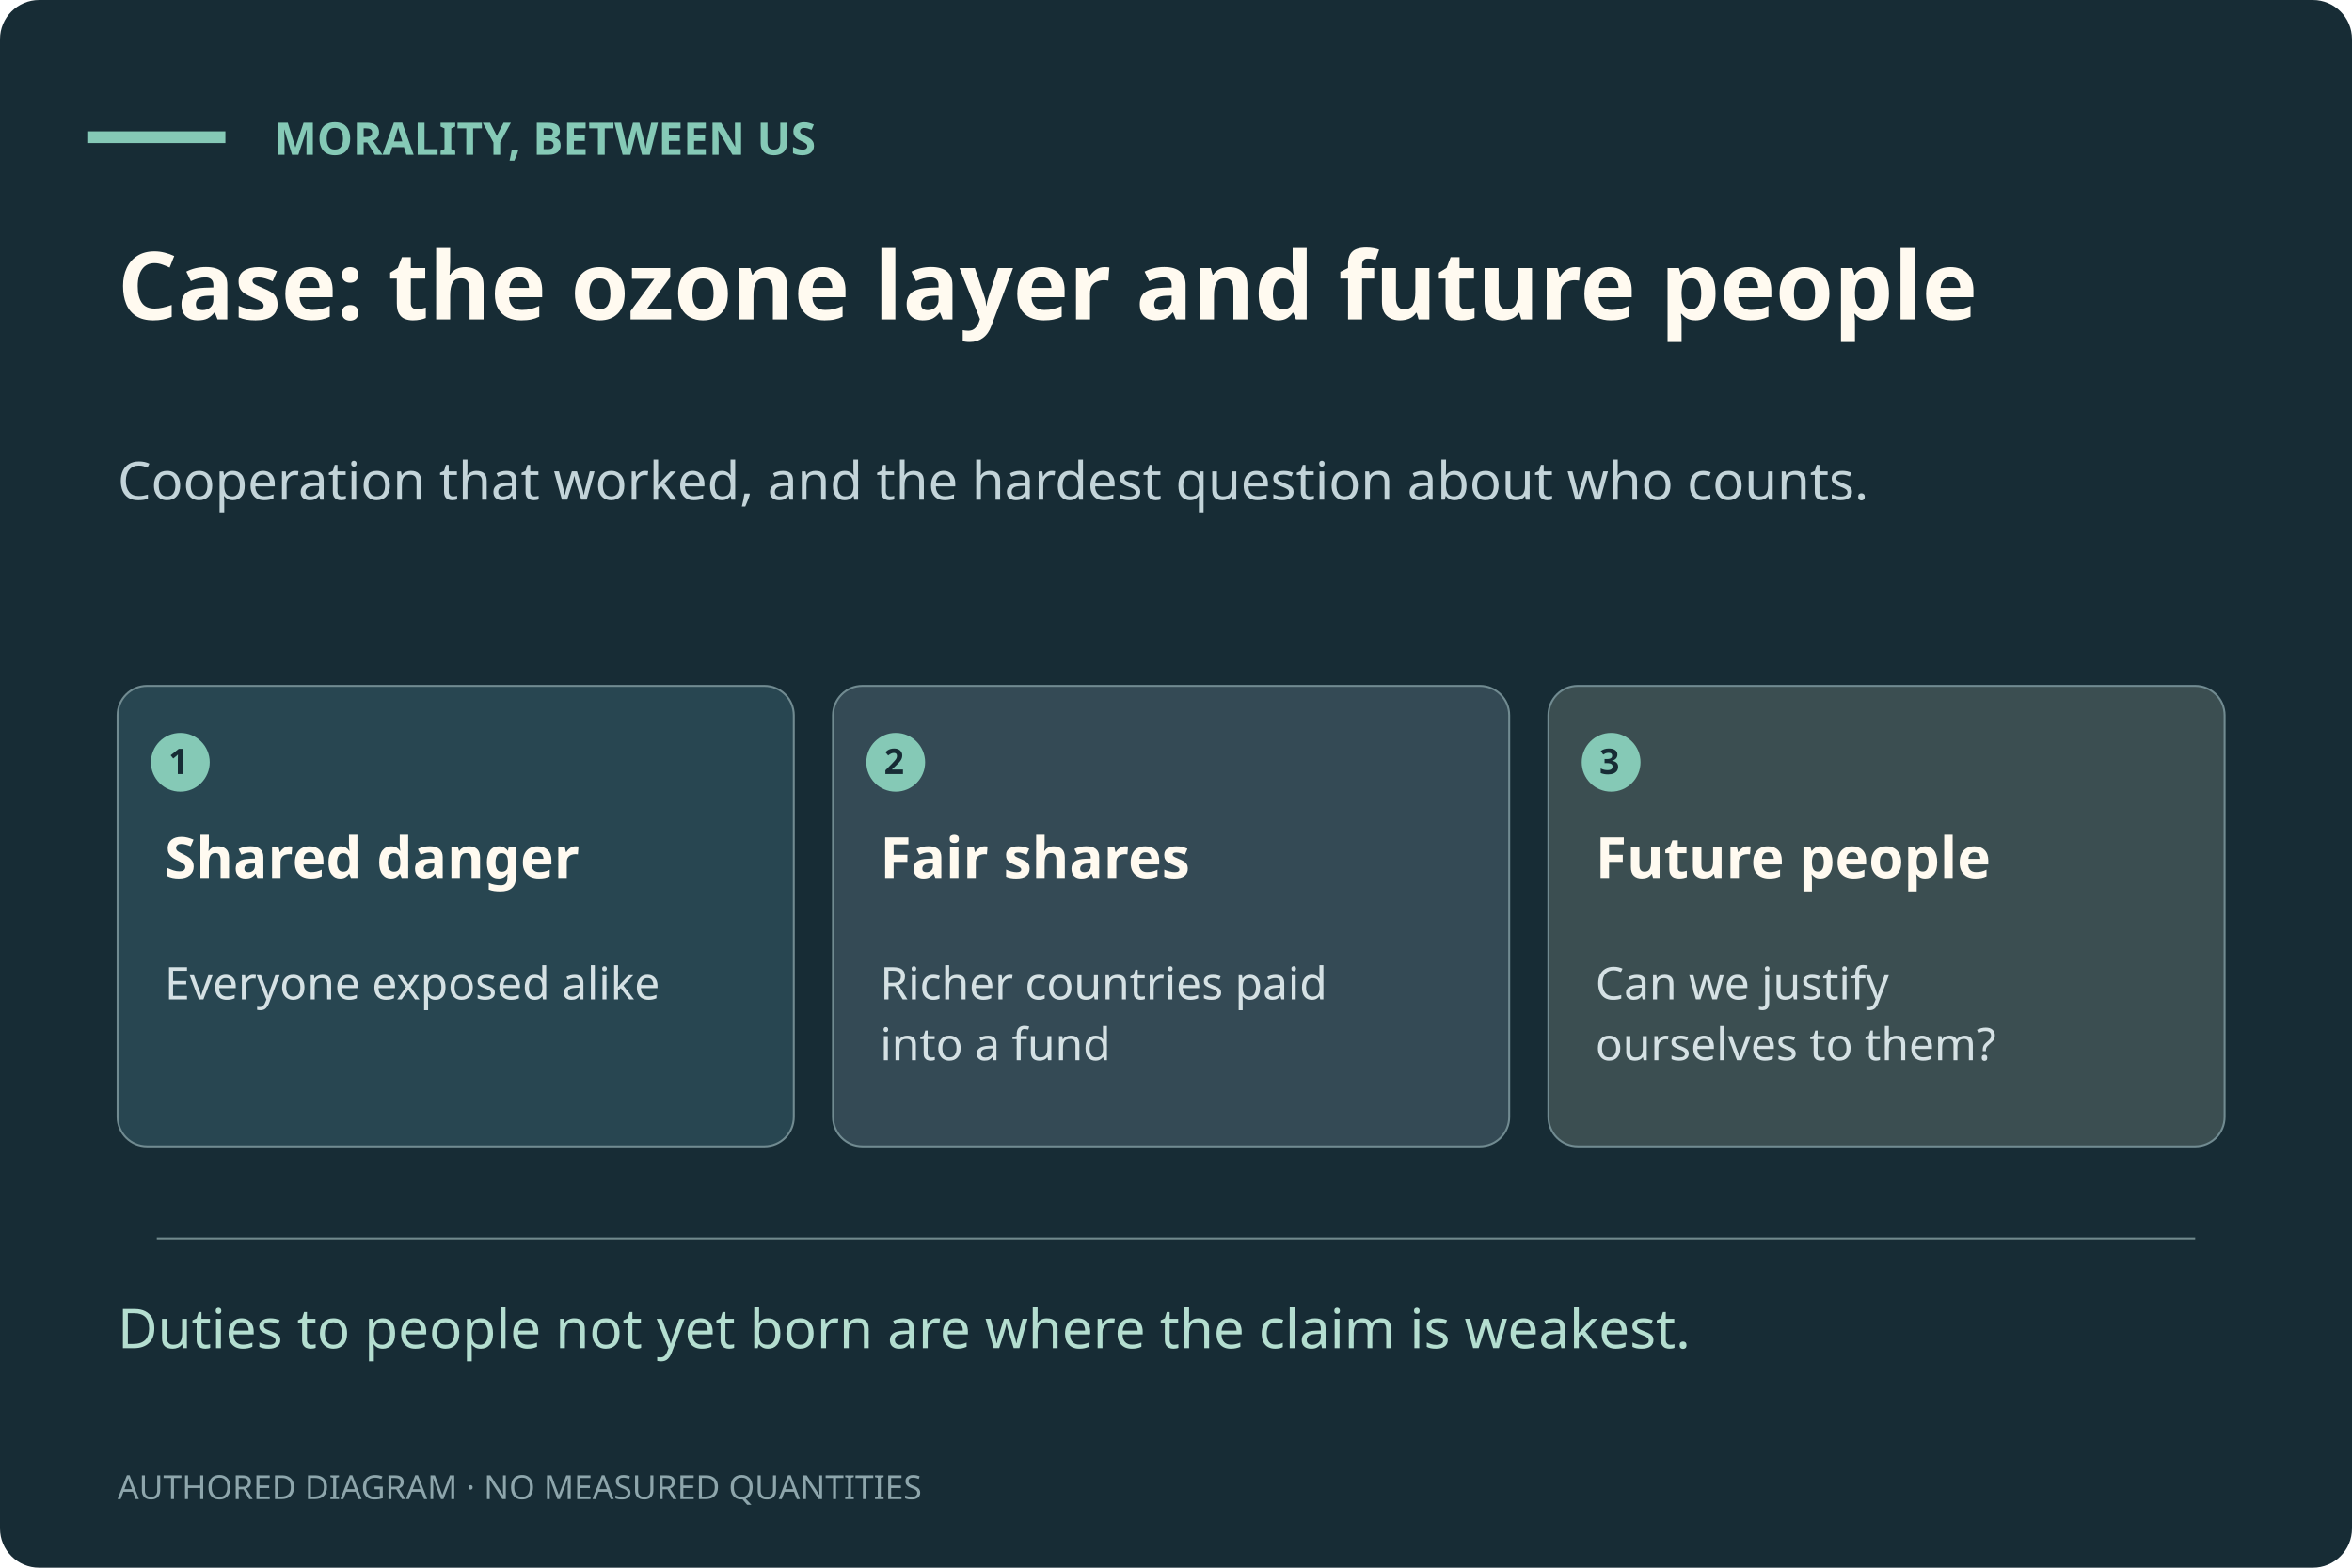
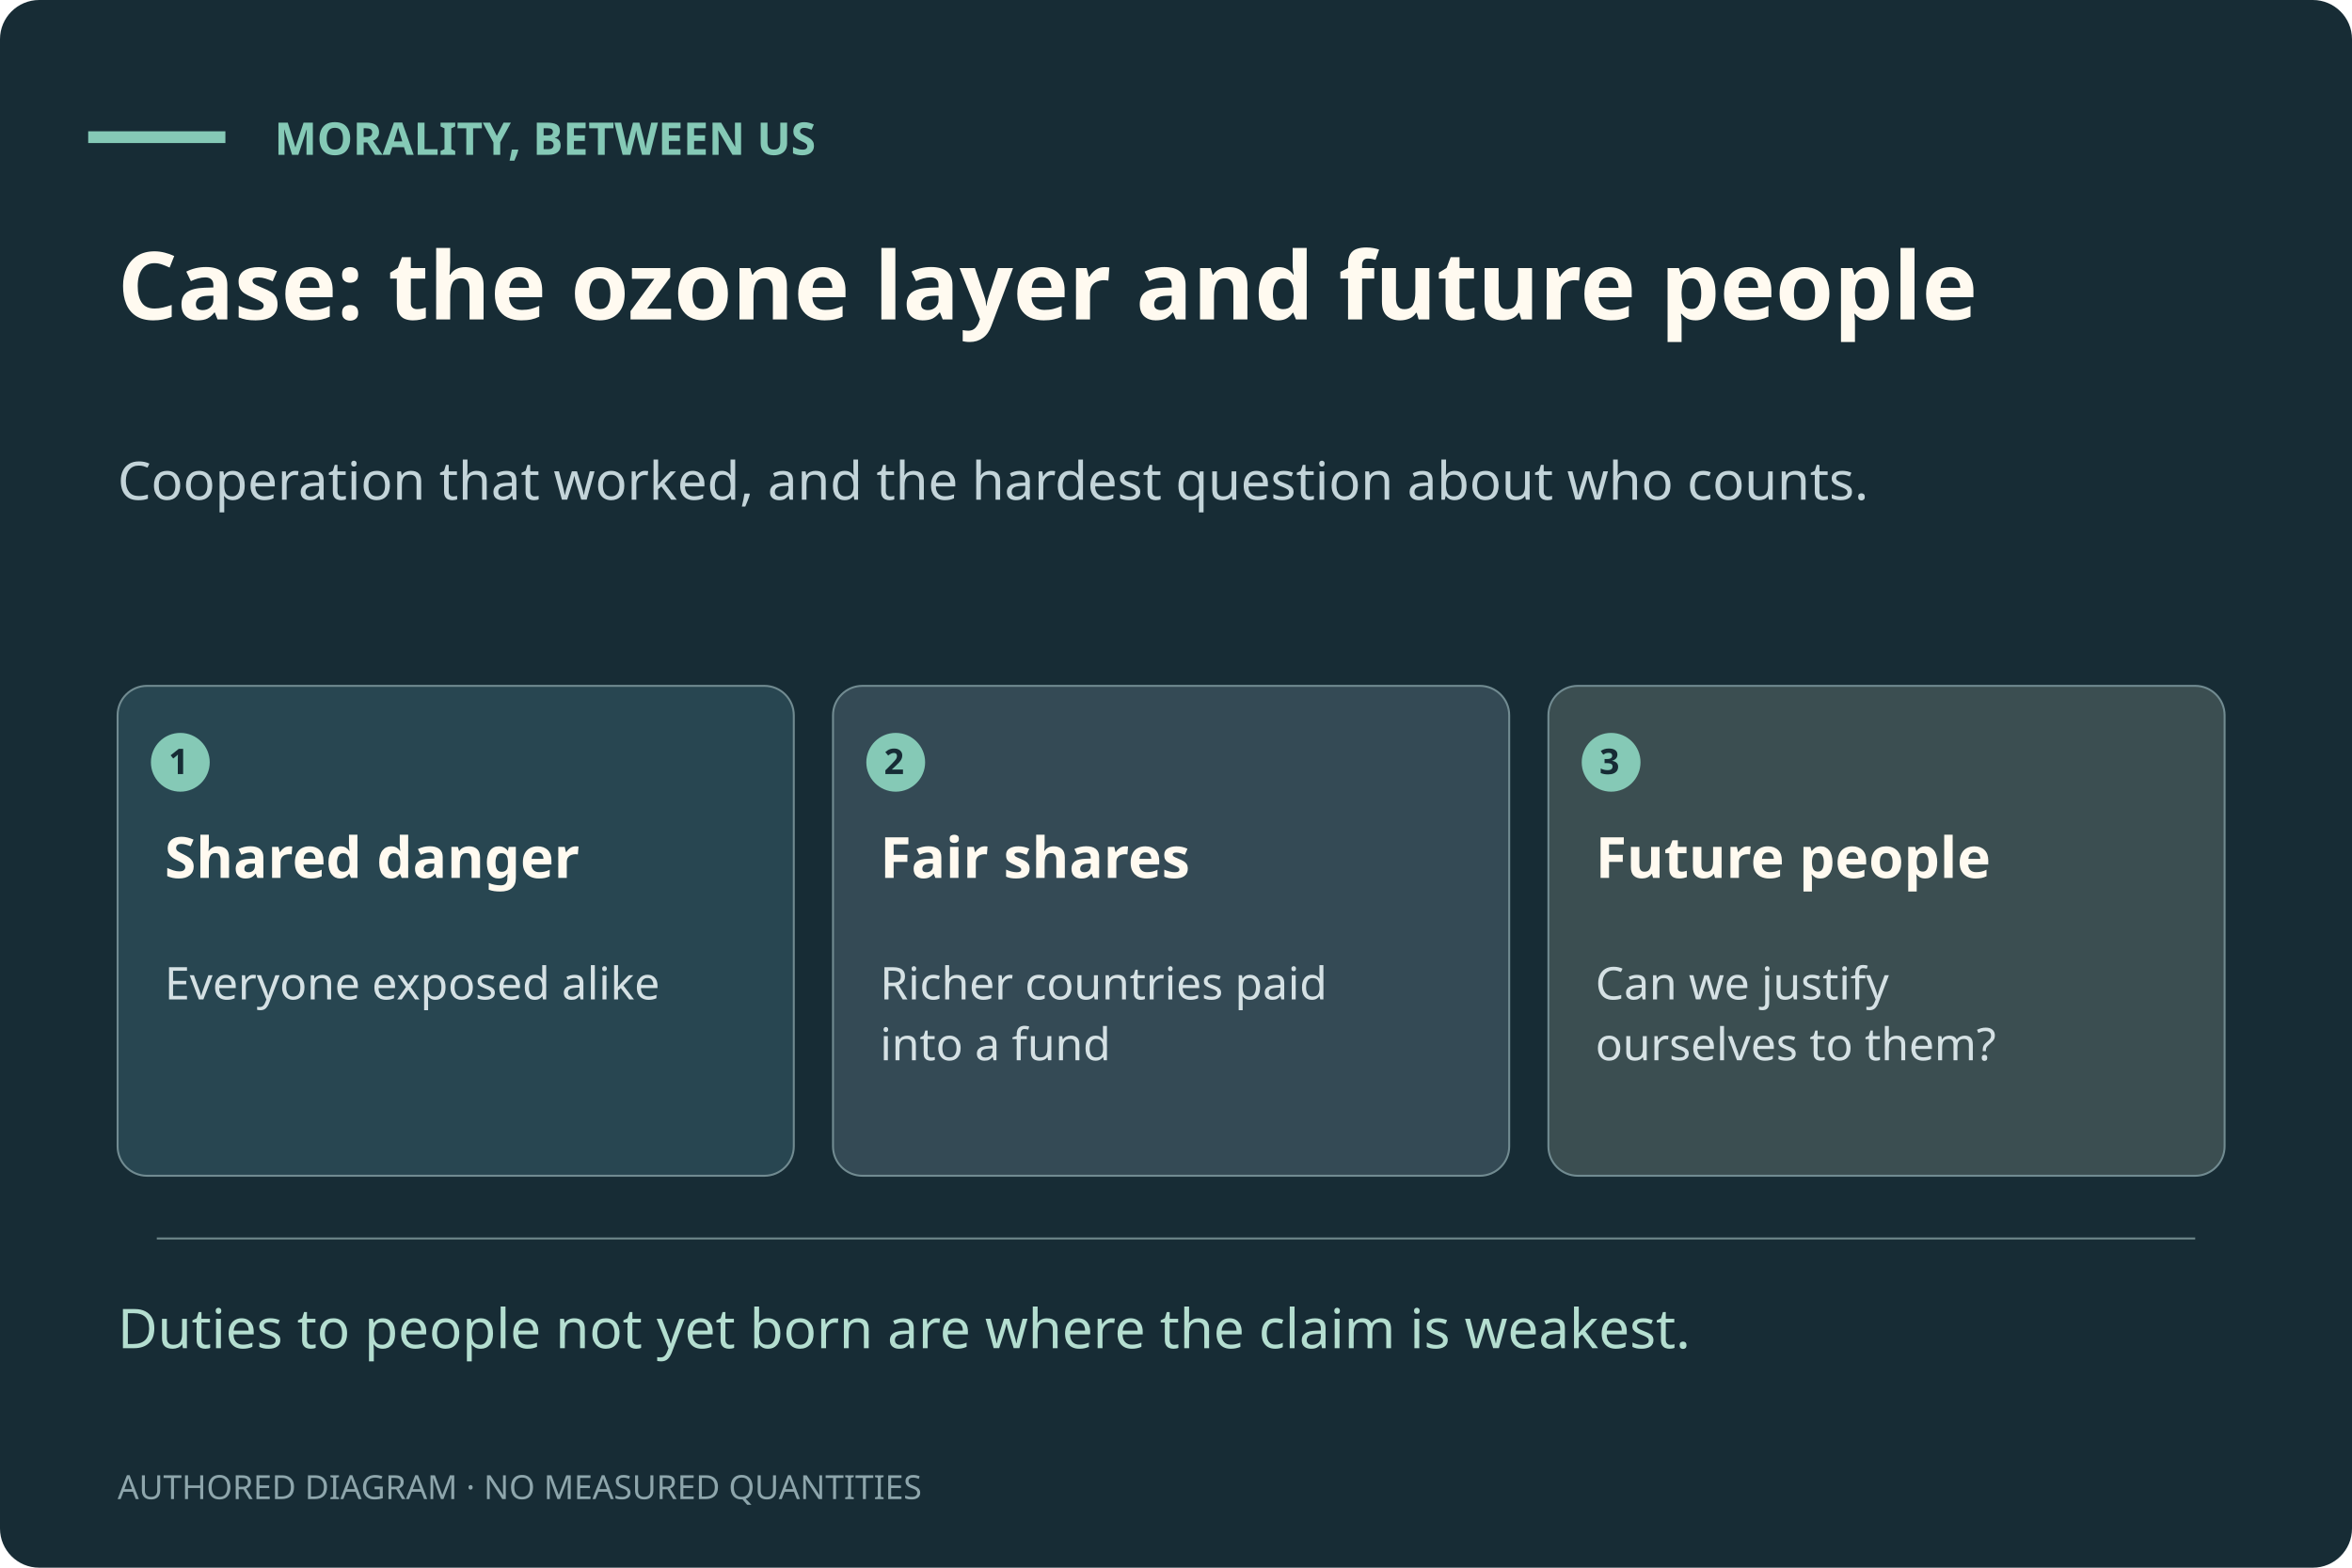
<svg xmlns="http://www.w3.org/2000/svg" width="1200" height="800" viewBox="0 0 1200 800" role="img" aria-label="Case: the ozone layer and future people">
  <rect width="1200" height="800" rx="20" fill="#172c35" />
  <path d="M45 70h70" stroke="#85c9b6" stroke-width="6" />
  <text x="140" y="79" fill="#85c9b6" font-size="23" font-weight="600" font-family="system-ui,sans-serif">
    <tspan x="140" dy="0">MORALITY, BETWEEN US</tspan>
  </text>
  <text x="60" y="163" fill="#fffaf0" font-size="48" font-weight="600" font-family="system-ui,sans-serif">
    <tspan x="60" dy="0">Case: the ozone layer and future people</tspan>
  </text>
  <text x="60" y="255" fill="#c3d4d9" font-size="27" font-weight="400" font-family="system-ui,sans-serif">
    <tspan x="60" dy="0">Cooperation that worked, and the hardest question about who counts.</tspan>
  </text>
-   <rect x="60" y="350" width="345" height="235" rx="15" fill="#284651" stroke="#718b91" />
+   <rect x="60" y="350" width="345" height="250" rx="15" fill="#284651" stroke="#718b91" />
  <circle cx="92" cy="389" r="15" fill="#85c9b6" />
  <text x="86" y="395" fill="#172c35" font-size="18" font-weight="700" font-family="system-ui,sans-serif">
    <tspan x="86" dy="0">1</tspan>
  </text>
  <text x="84" y="448" fill="#fffaf0" font-size="29" font-weight="600" font-family="system-ui,sans-serif">
    <tspan x="84" dy="0">Shared danger</tspan>
  </text>
  <text x="84" y="510" fill="#d5e1e4" font-size="23" font-weight="400" font-family="system-ui,sans-serif">
    <tspan x="84" dy="0">Everyone exposed alike</tspan>
  </text>
-   <rect x="425" y="350" width="345" height="235" rx="15" fill="#344a55" stroke="#718b91" />
+   <rect x="425" y="350" width="345" height="250" rx="15" fill="#344a55" stroke="#718b91" />
  <circle cx="457" cy="389" r="15" fill="#85c9b6" />
  <text x="451" y="395" fill="#172c35" font-size="18" font-weight="700" font-family="system-ui,sans-serif">
    <tspan x="451" dy="0">2</tspan>
  </text>
  <text x="449" y="448" fill="#fffaf0" font-size="29" font-weight="600" font-family="system-ui,sans-serif">
    <tspan x="449" dy="0">Fair shares</tspan>
  </text>
  <text x="449" y="510" fill="#d5e1e4" font-size="23" font-weight="400" font-family="system-ui,sans-serif">
    <tspan x="449" dy="0">Richer countries paid</tspan>
    <tspan x="449" dy="31.05">into a fund</tspan>
  </text>
-   <rect x="790" y="350" width="345" height="235" rx="15" fill="#3b4e51" stroke="#718b91" />
+   <rect x="790" y="350" width="345" height="250" rx="15" fill="#3b4e51" stroke="#718b91" />
  <circle cx="822" cy="389" r="15" fill="#85c9b6" />
  <text x="816" y="395" fill="#172c35" font-size="18" font-weight="700" font-family="system-ui,sans-serif">
    <tspan x="816" dy="0">3</tspan>
  </text>
  <text x="814" y="448" fill="#fffaf0" font-size="29" font-weight="600" font-family="system-ui,sans-serif">
    <tspan x="814" dy="0">Future people</tspan>
  </text>
  <text x="814" y="510" fill="#d5e1e4" font-size="23" font-weight="400" font-family="system-ui,sans-serif">
    <tspan x="814" dy="0">Can we justify</tspan>
    <tspan x="814" dy="31.05">ourselves to them?</tspan>
  </text>
  <path d="M80 632h1040" stroke="#70898c" />
  <text x="60" y="688" fill="#b4ded0" font-size="28" font-weight="400" font-family="system-ui,sans-serif">
    <tspan x="60" dy="0">Duties to people not yet born are where the claim is weakest.</tspan>
  </text>
  <text x="60" y="765" fill="#8ea6ac" font-size="17" font-weight="400" font-family="system-ui,sans-serif">
    <tspan x="60" dy="0">AUTHORED DIAGRAM · NO MEASURED QUANTITIES</tspan>
  </text>
</svg>
